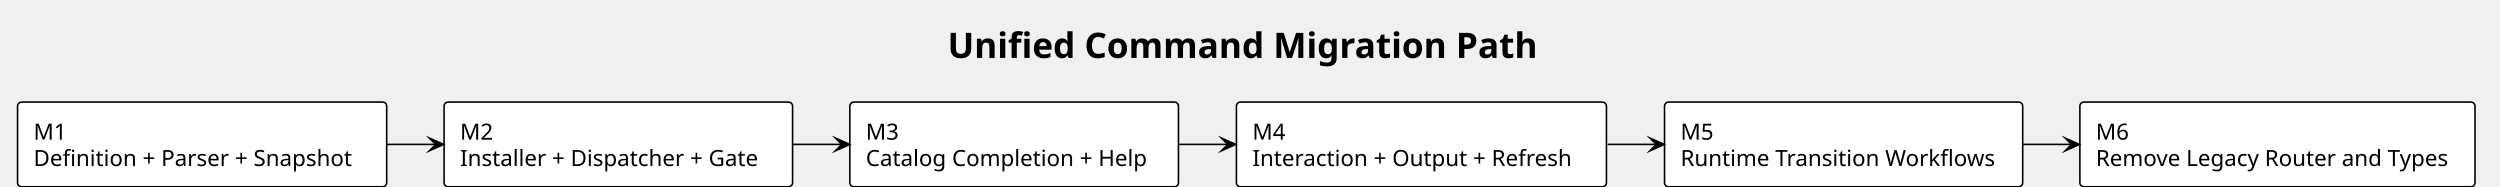
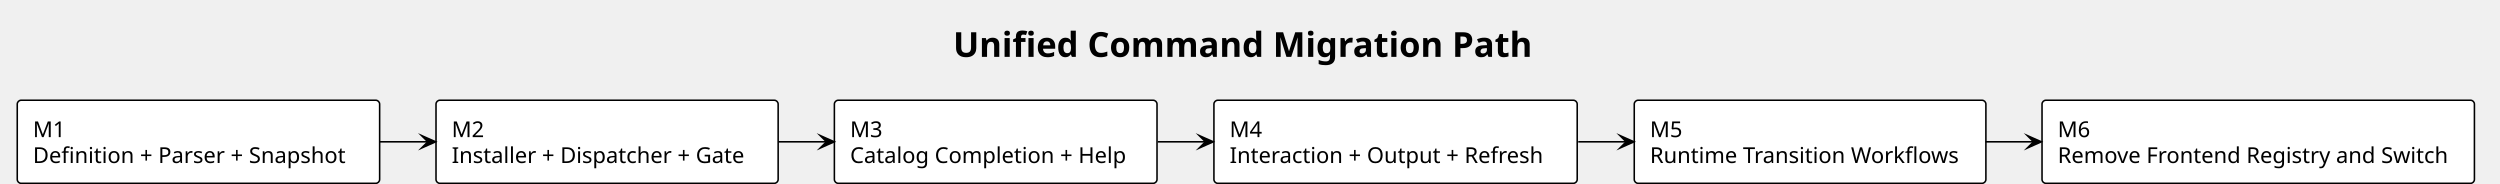
- <svg xmlns="http://www.w3.org/2000/svg" contentStyleType="text/css" data-diagram-type="DESCRIPTION" height="117px" preserveAspectRatio="none" style="width:1565px;height:117px;" version="1.1" viewBox="0 0 1565 117" width="1565px" zoomAndPan="magnify">
+ <svg xmlns="http://www.w3.org/2000/svg" contentStyleType="text/css" data-diagram-type="DESCRIPTION" height="117px" preserveAspectRatio="none" style="width:1594px;height:117px;" version="1.1" viewBox="0 0 1594 117" width="1594px" zoomAndPan="magnify">
  <defs />
  <g>
-     <g class="title" data-source-line="467">
-       <text fill="#000000" font-family="'sans-serif'" font-size="22" font-weight="700" lengthAdjust="spacing" textLength="376.578" x="593.211" y="36.27">Unified Command Migration Path</text>
+     <g class="title" data-source-line="472">
+       <text fill="#000000" font-family="'sans-serif'" font-size="22" font-weight="700" lengthAdjust="spacing" textLength="376.578" x="607.711" y="36.27">Unified Command Migration Path</text>
    </g>
-     <g class="entity" data-qualified-name="M1" data-source-line="470" id="ent0001">
+     <g class="entity" data-qualified-name="M1" data-source-line="475" id="ent0001">
      <rect fill="#FFFFFF" height="52.977" rx="2.5" ry="2.5" style="stroke:#000000;stroke-width:1;" width="231.06" x="11" y="63.91" />
      <text fill="#000000" font-family="'sans-serif'" font-size="14" lengthAdjust="spacing" textLength="20.911" x="21" y="87.445">M1</text>
      <text fill="#000000" font-family="'sans-serif'" font-size="14" lengthAdjust="spacing" textLength="211.06" x="21" y="103.934">Definition + Parser + Snapshot</text>
    </g>
-     <g class="entity" data-qualified-name="M2" data-source-line="471" id="ent0002">
+     <g class="entity" data-qualified-name="M2" data-source-line="476" id="ent0002">
      <rect fill="#FFFFFF" height="52.977" rx="2.5" ry="2.5" style="stroke:#000000;stroke-width:1;" width="218.147" x="278" y="63.91" />
      <text fill="#000000" font-family="'sans-serif'" font-size="14" lengthAdjust="spacing" textLength="20.911" x="288" y="87.445">M2</text>
      <text fill="#000000" font-family="'sans-serif'" font-size="14" lengthAdjust="spacing" textLength="198.147" x="288" y="103.934">Installer + Dispatcher + Gate</text>
    </g>
-     <g class="entity" data-qualified-name="M3" data-source-line="472" id="ent0003">
+     <g class="entity" data-qualified-name="M3" data-source-line="477" id="ent0003">
      <rect fill="#FFFFFF" height="52.977" rx="2.5" ry="2.5" style="stroke:#000000;stroke-width:1;" width="205.712" x="532" y="63.91" />
      <text fill="#000000" font-family="'sans-serif'" font-size="14" lengthAdjust="spacing" textLength="20.911" x="542" y="87.445">M3</text>
      <text fill="#000000" font-family="'sans-serif'" font-size="14" lengthAdjust="spacing" textLength="185.712" x="542" y="103.934">Catalog Completion + Help</text>
    </g>
-     <g class="entity" data-qualified-name="M4" data-source-line="473" id="ent0004">
+     <g class="entity" data-qualified-name="M4" data-source-line="478" id="ent0004">
      <rect fill="#FFFFFF" height="52.977" rx="2.5" ry="2.5" style="stroke:#000000;stroke-width:1;" width="231.627" x="774" y="63.91" />
      <text fill="#000000" font-family="'sans-serif'" font-size="14" lengthAdjust="spacing" textLength="20.911" x="784" y="87.445">M4</text>
      <text fill="#000000" font-family="'sans-serif'" font-size="14" lengthAdjust="spacing" textLength="211.627" x="784" y="103.934">Interaction + Output + Refresh</text>
    </g>
-     <g class="entity" data-qualified-name="M5" data-source-line="474" id="ent0005">
+     <g class="entity" data-qualified-name="M5" data-source-line="479" id="ent0005">
      <rect fill="#FFFFFF" height="52.977" rx="2.5" ry="2.5" style="stroke:#000000;stroke-width:1;" width="224.203" x="1042" y="63.91" />
      <text fill="#000000" font-family="'sans-serif'" font-size="14" lengthAdjust="spacing" textLength="20.911" x="1052" y="87.445">M5</text>
      <text fill="#000000" font-family="'sans-serif'" font-size="14" lengthAdjust="spacing" textLength="204.203" x="1052" y="103.934">Runtime Transition Workflows</text>
    </g>
-     <g class="entity" data-qualified-name="M6" data-source-line="475" id="ent0006">
-       <rect fill="#FFFFFF" height="52.977" rx="2.5" ry="2.5" style="stroke:#000000;stroke-width:1;" width="247.35" x="1302" y="63.91" />
+     <g class="entity" data-qualified-name="M6" data-source-line="480" id="ent0006">
+       <rect fill="#FFFFFF" height="52.977" rx="2.5" ry="2.5" style="stroke:#000000;stroke-width:1;" width="275.691" x="1302" y="63.91" />
      <text fill="#000000" font-family="'sans-serif'" font-size="14" lengthAdjust="spacing" textLength="20.911" x="1312" y="87.445">M6</text>
-       <text fill="#000000" font-family="'sans-serif'" font-size="14" lengthAdjust="spacing" textLength="227.35" x="1312" y="103.934">Remove Legacy Router and Types</text>
+       <text fill="#000000" font-family="'sans-serif'" font-size="14" lengthAdjust="spacing" textLength="255.691" x="1312" y="103.934">Remove Frontend Registry and Switch</text>
    </g>
    <g class="link" data-entity-1="ent0001" data-entity-2="ent0002" data-link-type="dependency" id="lnk7">
      <polygon fill="#000000" points="277.759,90.41,268.759,86.41,272.759,90.41,268.759,94.41,277.759,90.41" style="stroke:#000000;stroke-width:1;stroke-linejoin:miter;stroke-miterlimit:10;" />
      <path d="M242.011,90.41 C253.895,90.41 260.947,90.41 272.759,90.41" fill="none" style="stroke:#000000;stroke-width:1;" />
    </g>
    <g class="link" data-entity-1="ent0002" data-entity-2="ent0003" data-link-type="dependency" id="lnk8">
      <polygon fill="#000000" points="531.942,90.41,522.942,86.41,526.942,90.41,522.942,94.41,531.942,90.41" style="stroke:#000000;stroke-width:1;stroke-linejoin:miter;stroke-miterlimit:10;" />
      <path d="M496.257,90.41 C508.116,90.41 515.161,90.41 526.942,90.41" fill="none" style="stroke:#000000;stroke-width:1;" />
    </g>
    <g class="link" data-entity-1="ent0003" data-entity-2="ent0004" data-link-type="dependency" id="lnk9">
      <polygon fill="#000000" points="773.59,90.41,764.59,86.41,768.59,90.41,764.59,94.41,773.59,90.41" style="stroke:#000000;stroke-width:1;stroke-linejoin:miter;stroke-miterlimit:10;" />
      <path d="M738.176,90.41 C749.833,90.41 756.776,90.41 768.59,90.41" fill="none" style="stroke:#000000;stroke-width:1;" />
    </g>
    <g class="link" data-entity-1="ent0004" data-entity-2="ent0005" data-link-type="dependency" id="lnk10">
      <polygon fill="#000000" points="1041.845,90.41,1032.845,86.41,1036.845,90.41,1032.845,94.41,1041.845,90.41" style="stroke:#000000;stroke-width:1;stroke-linejoin:miter;stroke-miterlimit:10;" />
      <path d="M1006.298,90.41 C1018.105,90.41 1025.084,90.41 1036.845,90.41" fill="none" style="stroke:#000000;stroke-width:1;" />
    </g>
    <g class="link" data-entity-1="ent0005" data-entity-2="ent0006" data-link-type="dependency" id="lnk11">
-       <polygon fill="#000000" points="1301.773,90.41,1292.773,86.41,1296.773,90.41,1292.773,94.41,1301.773,90.41" style="stroke:#000000;stroke-width:1;stroke-linejoin:miter;stroke-miterlimit:10;" />
-       <path d="M1266.172,90.41 C1277.916,90.41 1284.908,90.41 1296.773,90.41" fill="none" style="stroke:#000000;stroke-width:1;" />
+       <polygon fill="#000000" points="1301.57,90.41,1292.57,86.41,1296.57,90.41,1292.57,94.41,1301.57,90.41" style="stroke:#000000;stroke-width:1;stroke-linejoin:miter;stroke-miterlimit:10;" />
+       <path d="M1266.022,90.41 C1277.69,90.41 1284.651,90.41 1296.57,90.41" fill="none" style="stroke:#000000;stroke-width:1;" />
    </g>
  </g>
</svg>
